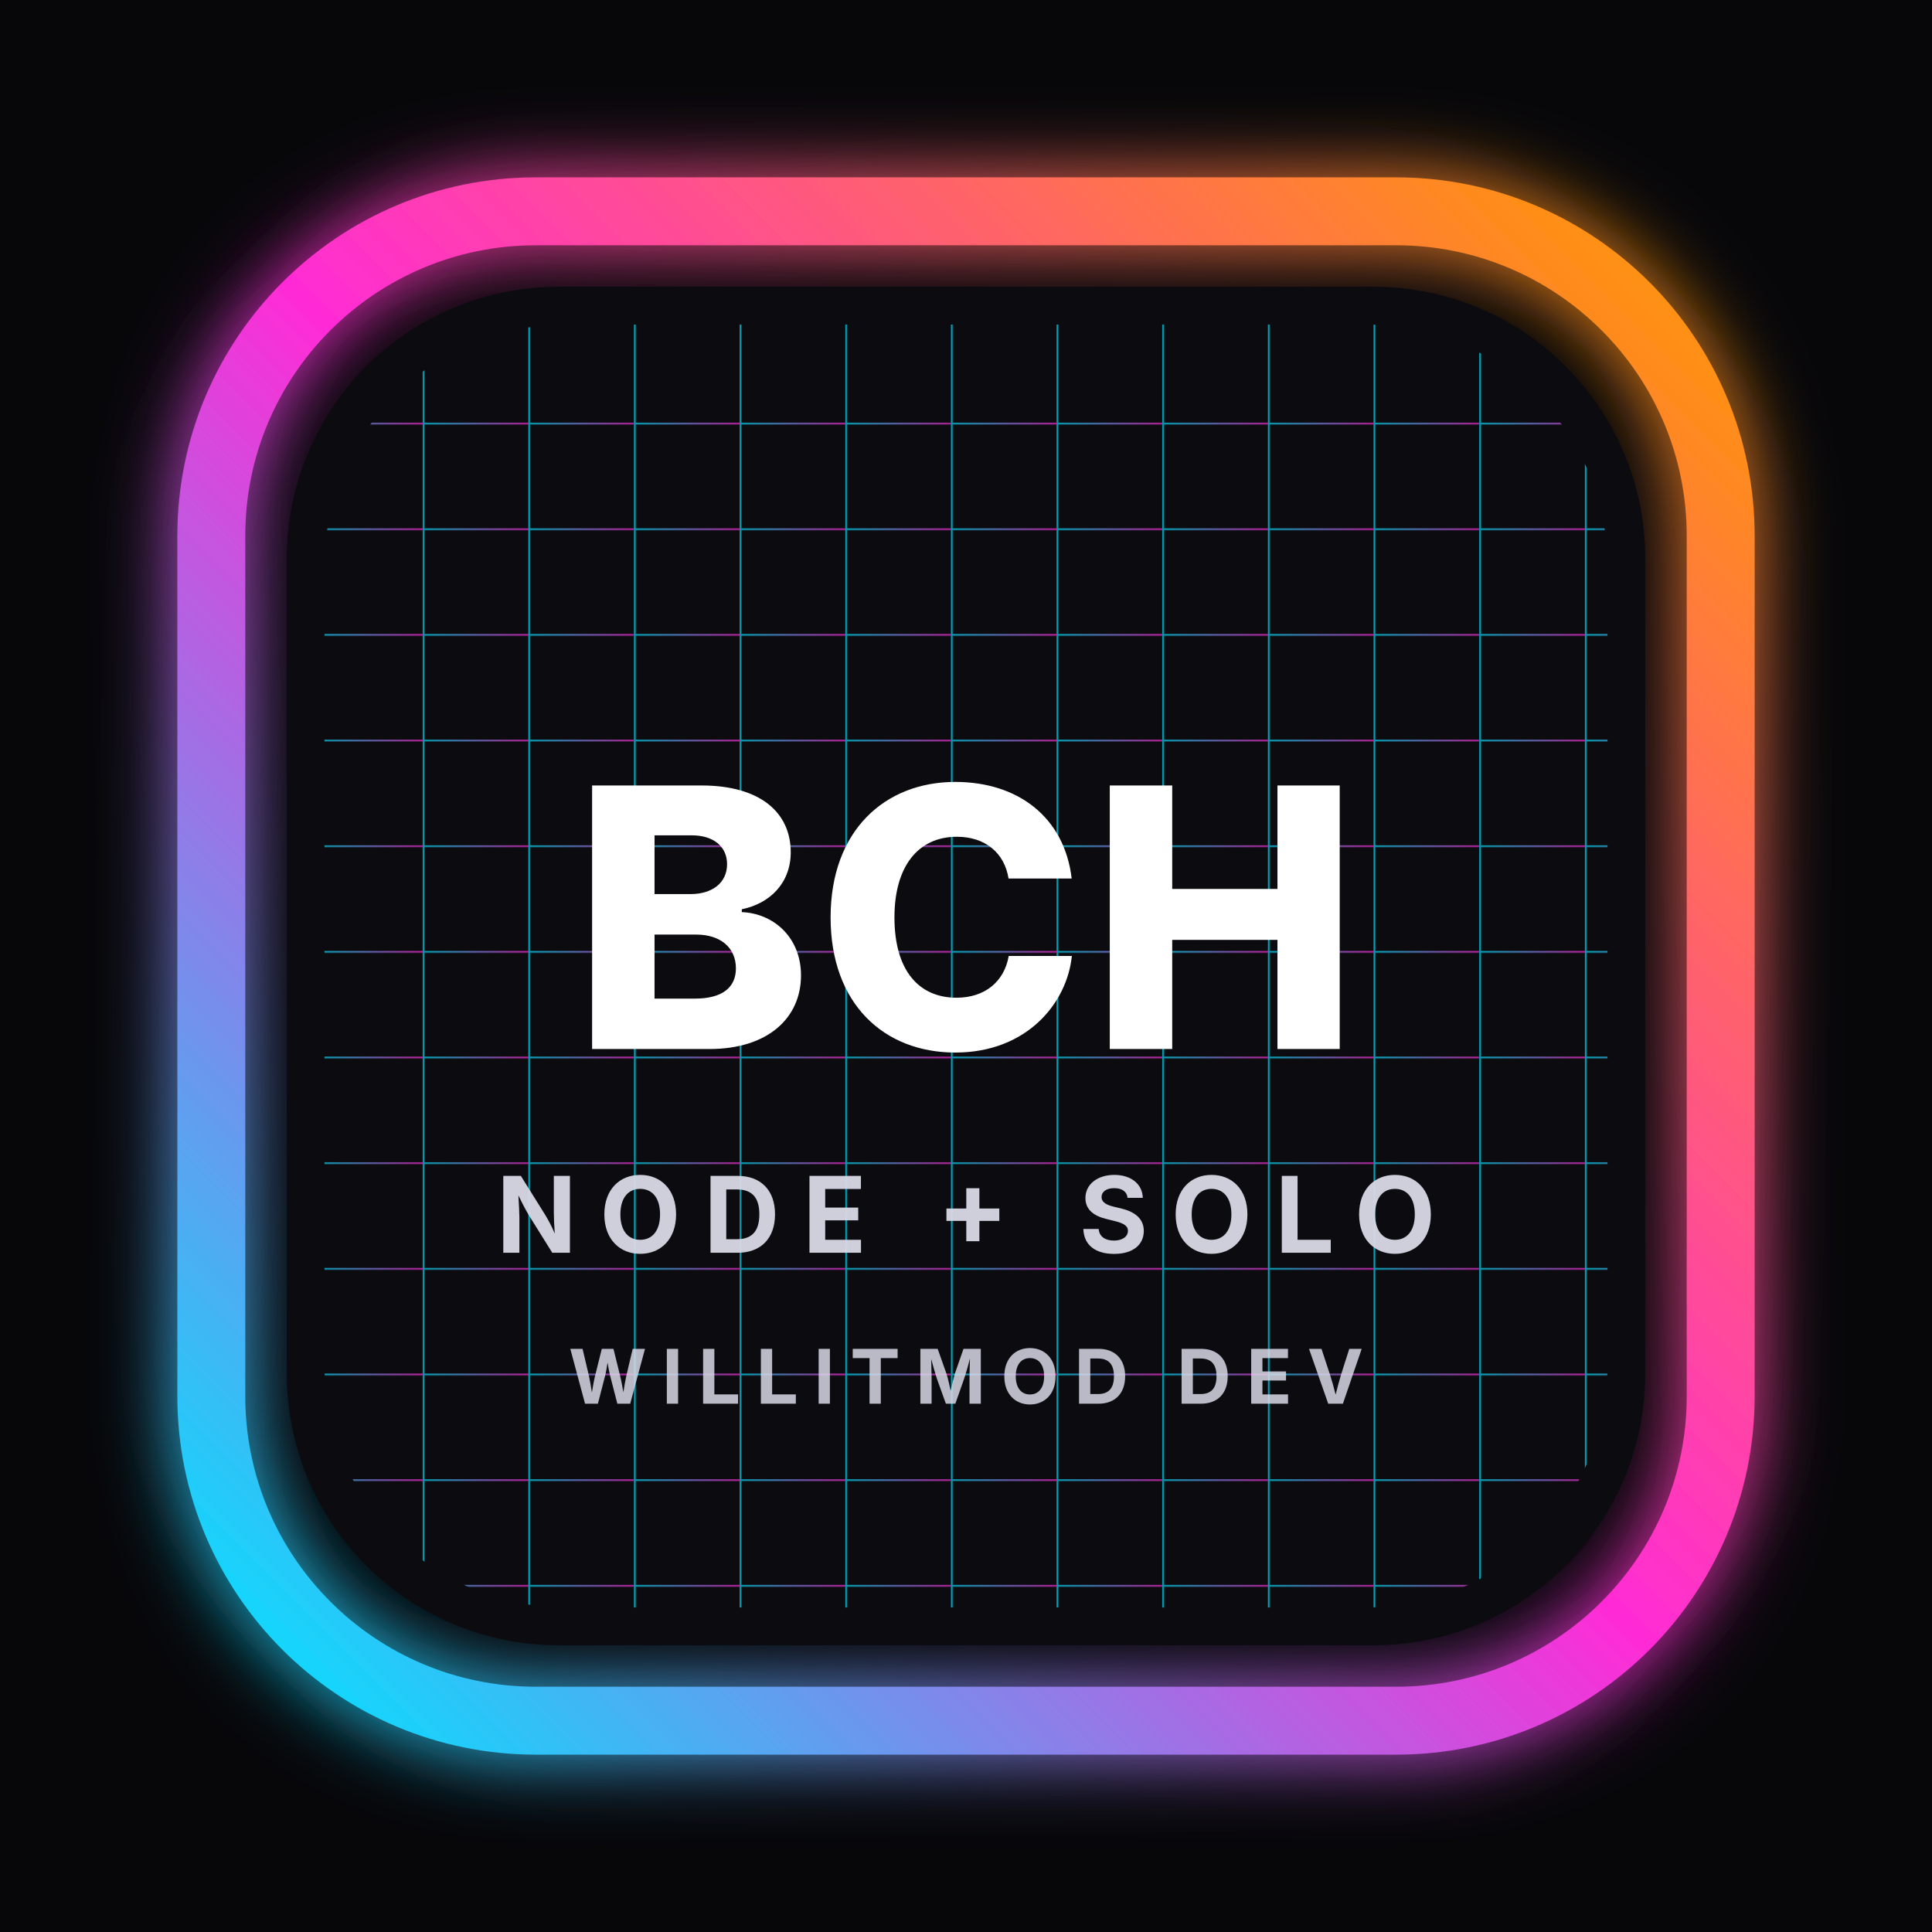
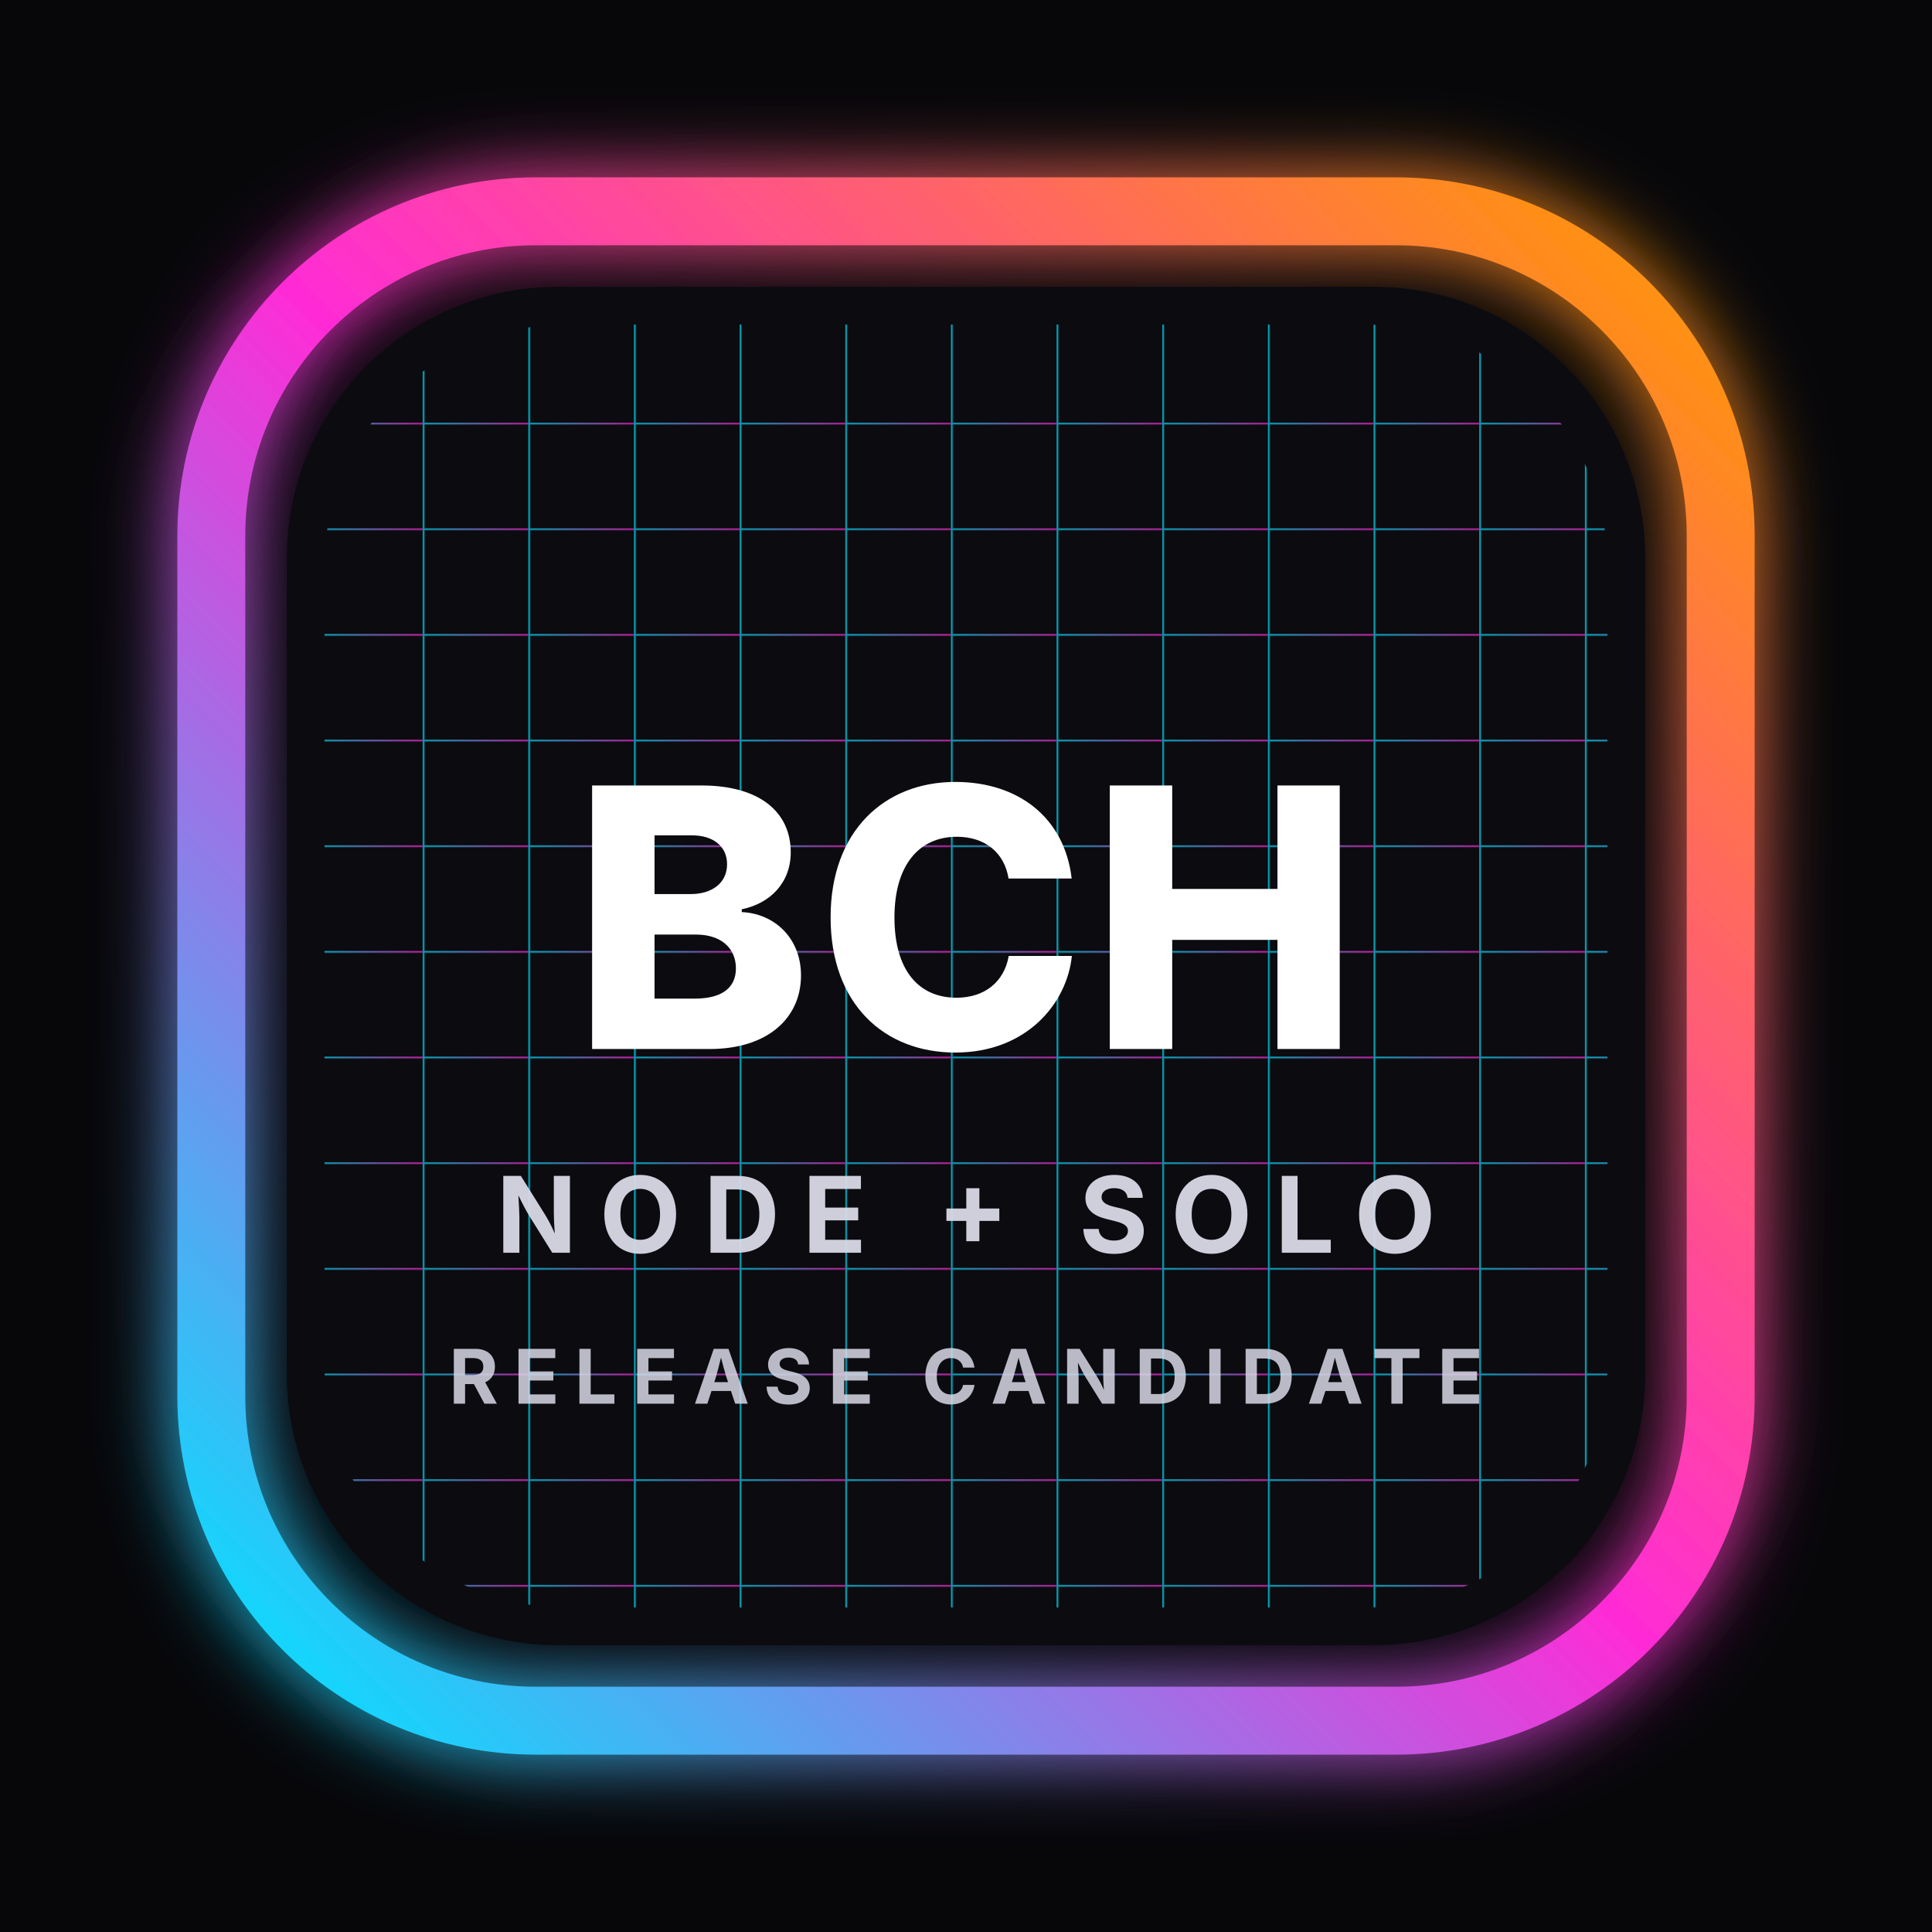
<svg xmlns="http://www.w3.org/2000/svg" width="512" height="512" viewBox="0 0 512 512">
  <defs>
    <linearGradient id="border" x1="0" y1="1" x2="1" y2="0">
      <stop offset="0" stop-color="#00e5ff" />
      <stop offset="0.5" stop-color="#ff2bd6" />
      <stop offset="1" stop-color="#ff9a00" />
    </linearGradient>
    <linearGradient id="gridV" x1="0" y1="0" x2="1" y2="0">
      <stop offset="0" stop-color="#00e5ff" stop-opacity="0.75" />
      <stop offset="1" stop-color="#ff2bd6" stop-opacity="0.75" />
    </linearGradient>
    <linearGradient id="gridH" x1="0" y1="0" x2="0" y2="1">
      <stop offset="0" stop-color="#00e5ff" stop-opacity="0.55" />
      <stop offset="1" stop-color="#ff9a00" stop-opacity="0.55" />
    </linearGradient>
    <filter id="glow" x="-30%" y="-30%" width="160%" height="160%">
      <feGaussianBlur stdDeviation="10" result="b" />
      <feMerge>
        <feMergeNode in="b" />
        <feMergeNode in="SourceGraphic" />
      </feMerge>
    </filter>
    <pattern id="grid" width="28" height="28" patternUnits="userSpaceOnUse">
      <path d="M 28 0 L 0 0 0 28" fill="none" stroke="url(#gridV)" stroke-width="1" />
    </pattern>
    <pattern id="grid2" width="28" height="28" patternUnits="userSpaceOnUse">
      <path d="M 0 0 L 28 0" fill="none" stroke="url(#gridH)" stroke-width="1" />
    </pattern>
  </defs>
  <rect width="512" height="512" fill="#07070a" />
  <g filter="url(#glow)">
    <rect x="56" y="56" width="400" height="400" rx="86" ry="86" fill="none" stroke="url(#border)" stroke-width="18" />
  </g>
  <rect x="76" y="76" width="360" height="360" rx="72" ry="72" fill="#0b0b10" />
  <g opacity="0.85">
    <rect x="86" y="86" width="340" height="340" rx="64" ry="64" fill="url(#grid)" />
    <rect x="86" y="86" width="340" height="340" rx="64" ry="64" fill="url(#grid2)" />
  </g>
  <g font-family="Segoe UI, Inter, Arial, sans-serif" text-anchor="middle">
    <text x="256" y="278" font-size="96" font-weight="800" fill="#ffffff" letter-spacing="1">BCH</text>
    <text x="256" y="332" font-size="28" font-weight="700" fill="#d8d8e6" opacity="0.95" letter-spacing="6">NODE + SOLO</text>
-     <text x="256" y="372" font-size="20" font-weight="700" fill="#d8d8e6" opacity="0.85" letter-spacing="4">WILLITMOD DEV</text>
+     <text x="256" y="372" font-size="20" font-weight="700" fill="#d8d8e6" opacity="0.85" letter-spacing="4">RELEASE CANDIDATE</text>
  </g>
</svg>
